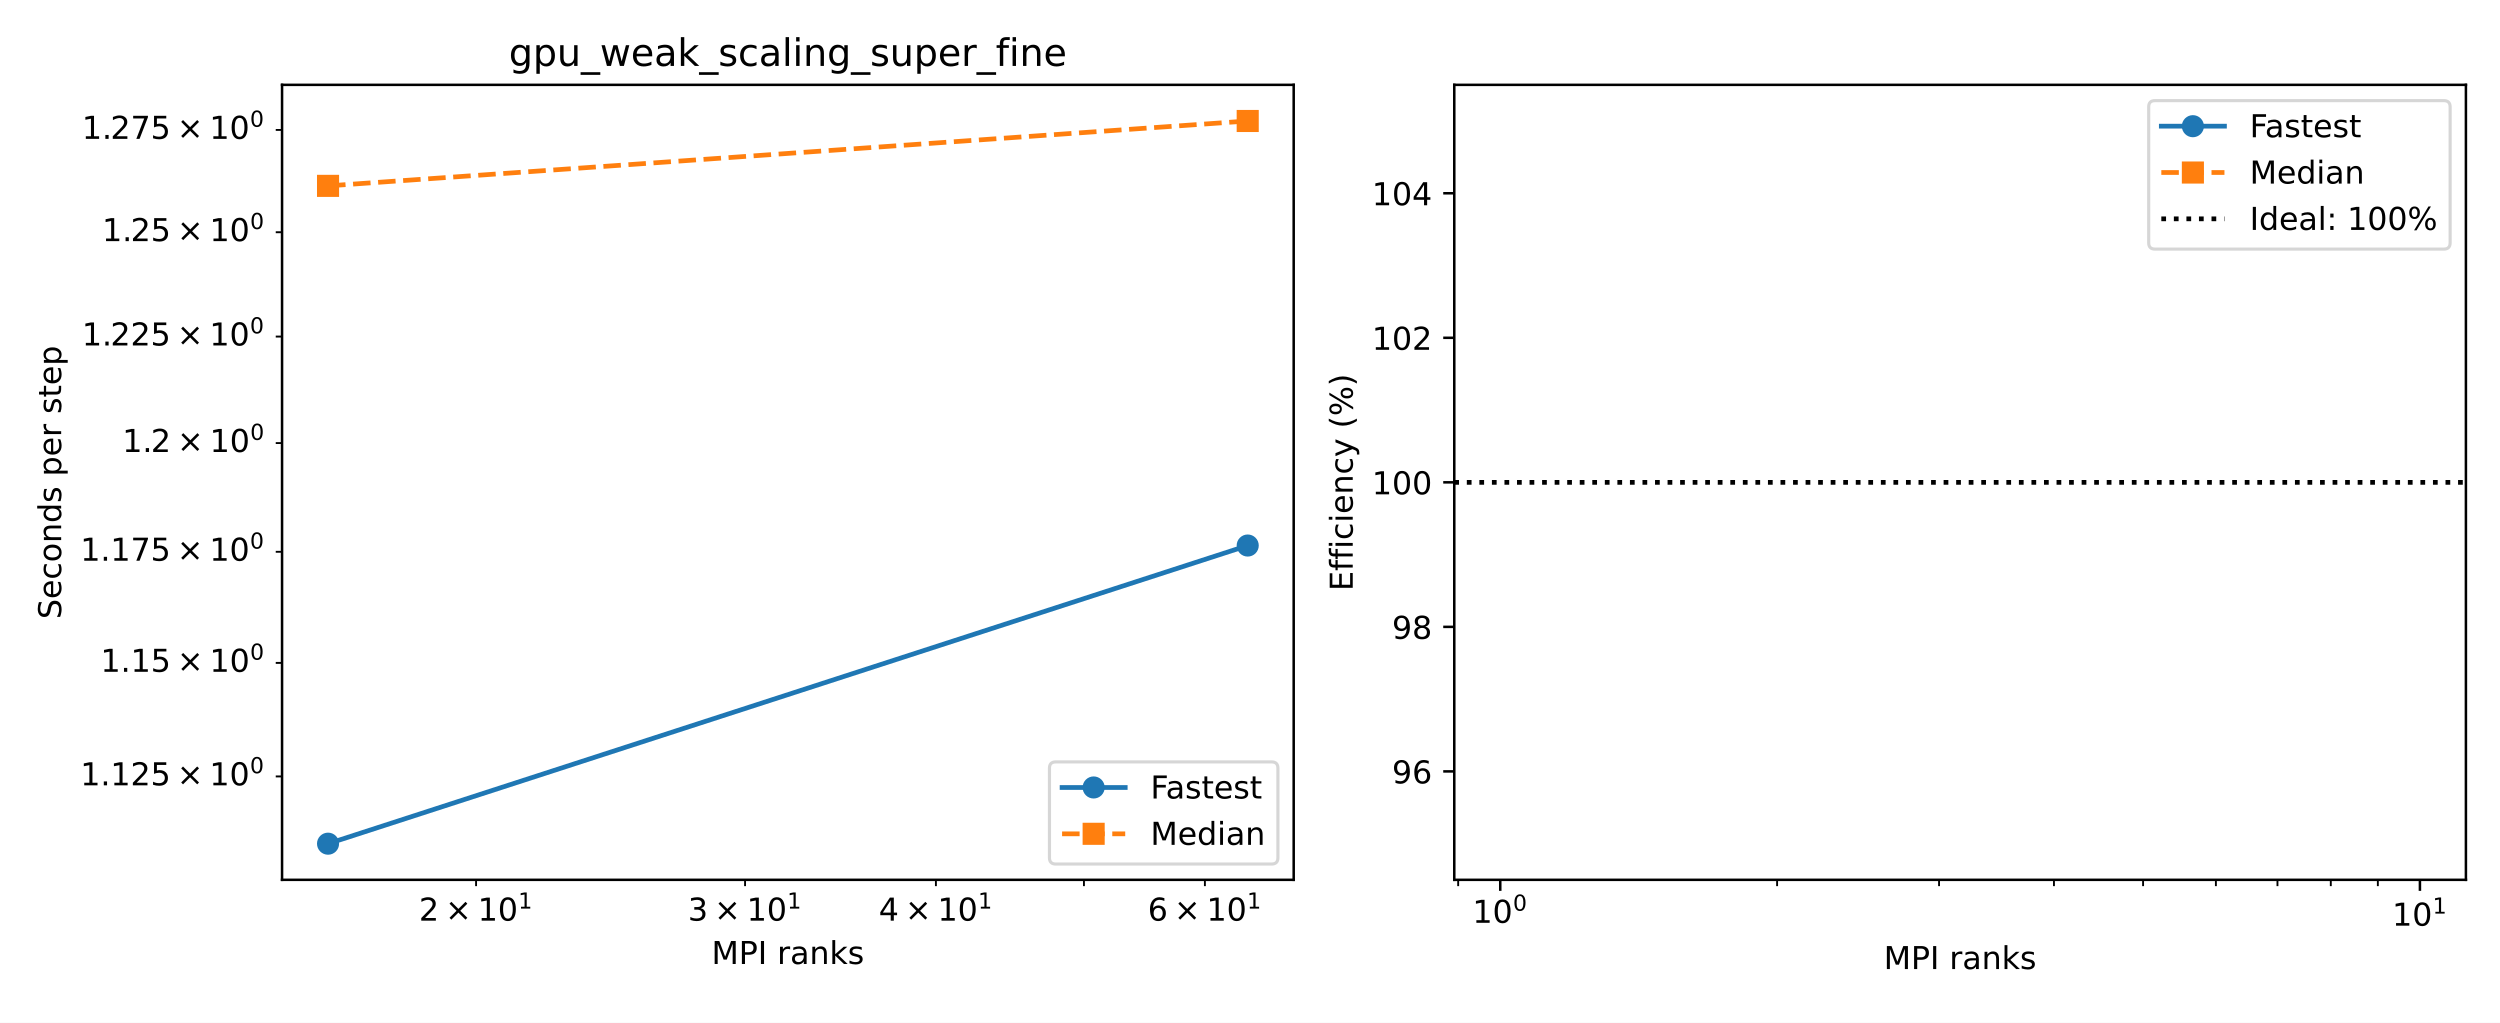
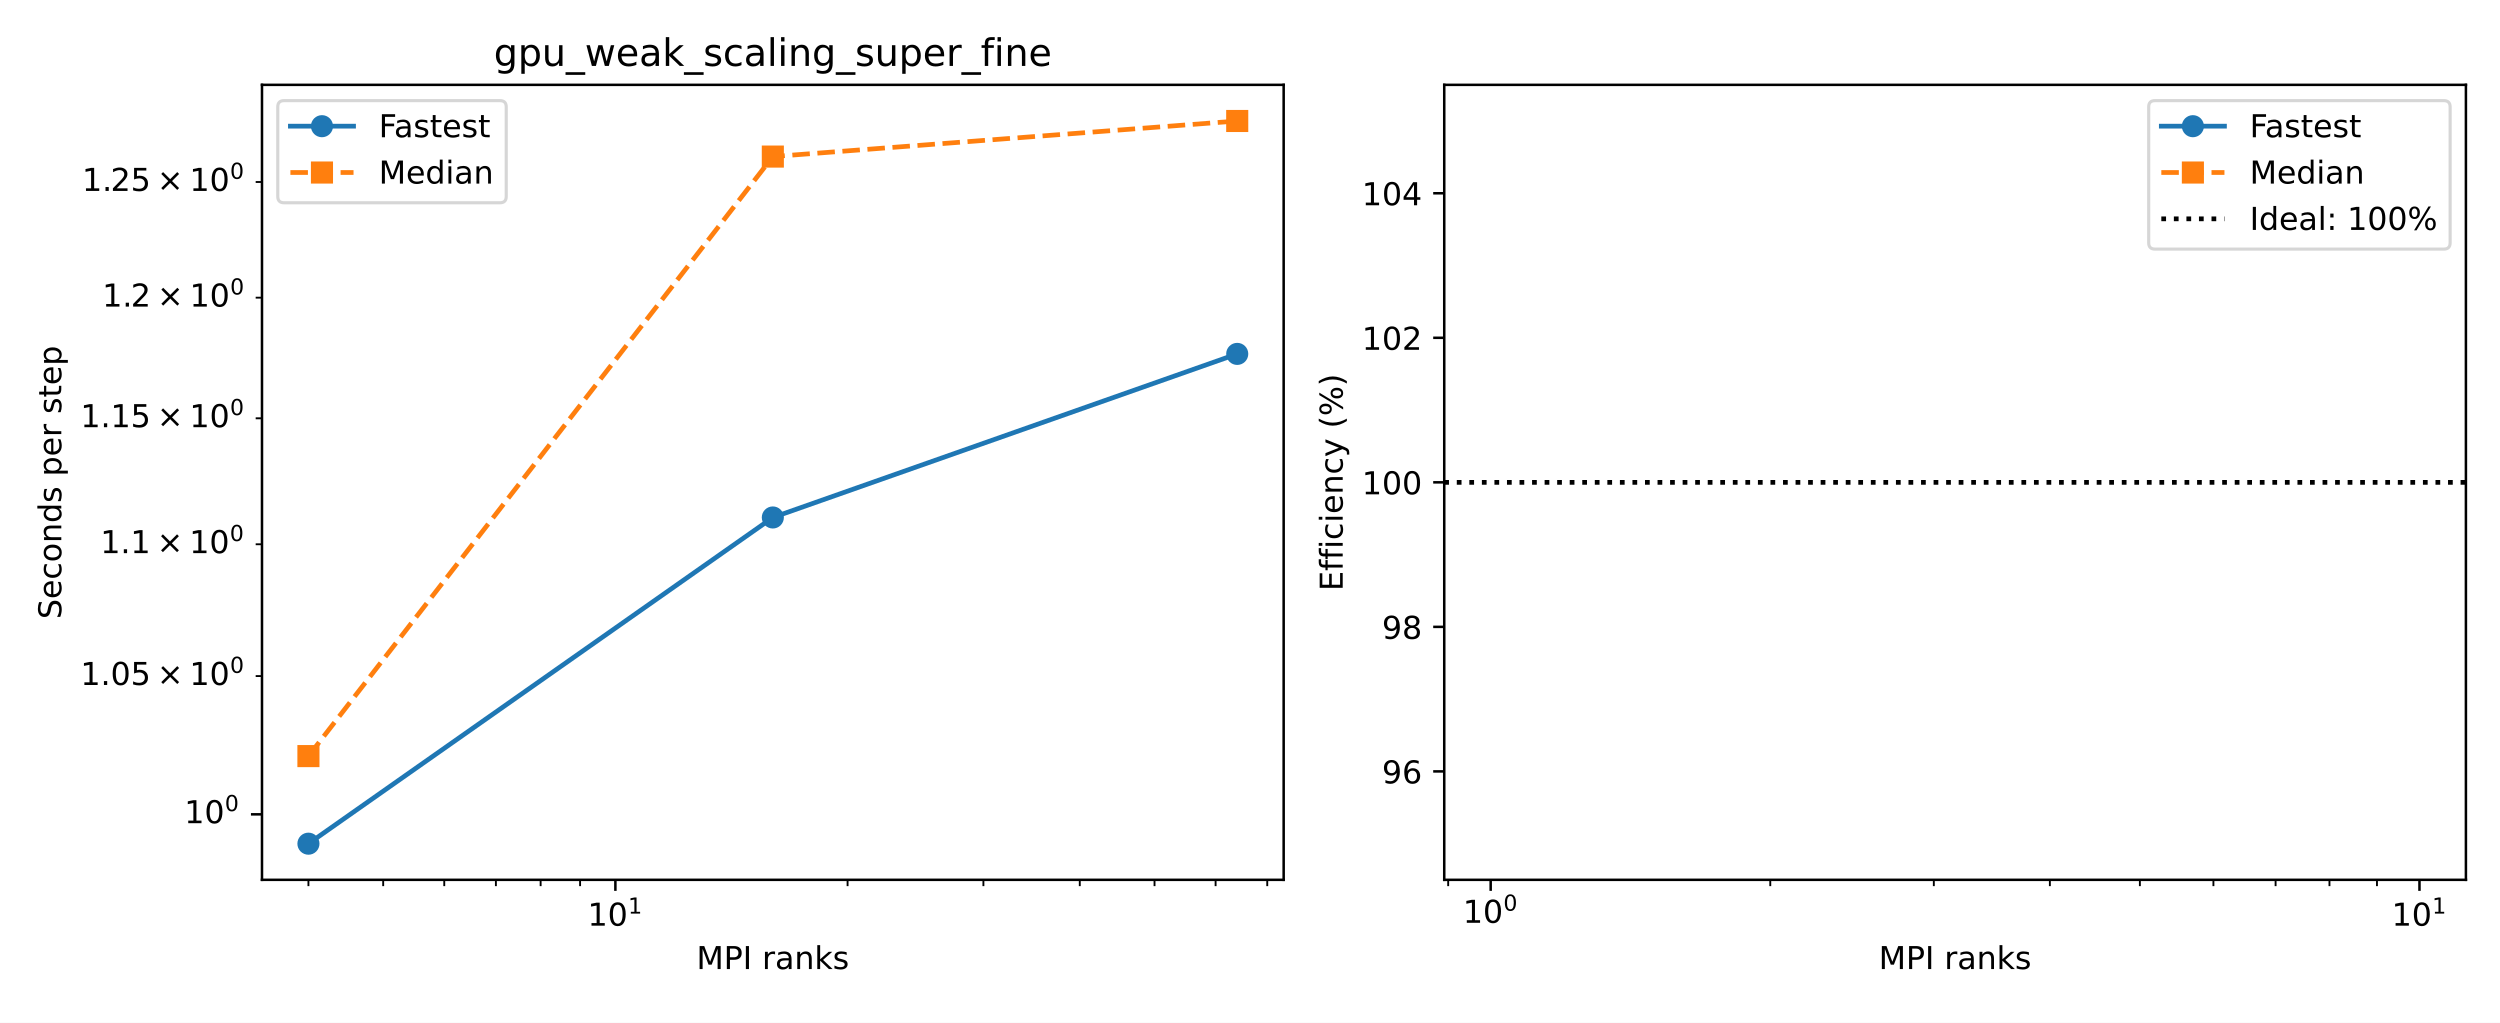
<svg xmlns="http://www.w3.org/2000/svg" xmlns:xlink="http://www.w3.org/1999/xlink" width="792pt" height="324pt" viewBox="0 0 792 324" version="1.1">
  <defs>
    <style type="text/css">*{stroke-linejoin: round; stroke-linecap: butt}</style>
  </defs>
  <g id="figure_1">
    <g id="patch_1">
      <path d="M 0 324 L 792 324 L 792 0 L 0 0 z " style="fill: #ffffff" />
    </g>
    <g id="axes_1">
      <g id="patch_2">
-         <path d="M 89.355 278.728 L 409.843 278.728 L 409.843 26.88 L 89.355 26.88 z " style="fill: #ffffff" />
+         <path d="M 82.999 278.728 L 406.665 278.728 L 406.665 26.88 L 82.999 26.88 z " style="fill: #ffffff" />
      </g>
      <g id="matplotlib.axis_1">
        <g id="xtick_1">
          <g id="line2d_1">
            <defs>
+               <path id="m915a4b6a7f" d="M 0 0 L 0 3.5 " style="stroke: #000000; stroke-width: 0.8" />
+             </defs>
+             <g>
+               <use xlink:href="#m915a4b6a7f" x="194.953" y="278.728" style="stroke: #000000; stroke-width: 0.8" />
+             </g>
+           </g>
+           <g id="text_1">
+             <g transform="translate(186.1527 293.3264)">
+               <text>
+                 <tspan x="0" y="-0.064" style="font-size: 10px; font-family: 'DejaVu Sans'">1</tspan>
+                 <tspan x="6.362" y="-0.064" style="font-size: 10px; font-family: 'DejaVu Sans'">0</tspan>
+                 <tspan x="12.82" y="-3.892" style="font-size: 7px; font-family: 'DejaVu Sans'">1</tspan>
+               </text>
+             </g>
+           </g>
+         </g>
+         <g id="xtick_2">
+           <g id="line2d_2">
+             <defs>
              <path id="m72433dea88" d="M 0 0 L 0 2 " style="stroke: #000000; stroke-width: 0.6" />
            </defs>
            <g>
-               <use xlink:href="#m72433dea88" x="150.82" y="278.728" style="stroke: #000000; stroke-width: 0.6" />
-             </g>
-           </g>
-           <g id="text_1">
-             <g transform="translate(132.7199 291.7264)">
-               <text>
-                 <tspan x="0" y="-0.064" style="font-size: 10px; font-family: 'DejaVu Sans'">2</tspan>
-                 <tspan x="8.311" y="-0.064" style="font-size: 10px; font-family: 'DejaVu Sans'">×</tspan>
-                 <tspan x="18.638" y="-0.064" style="font-size: 10px; font-family: 'DejaVu Sans'">1</tspan>
-                 <tspan x="25" y="-0.064" style="font-size: 10px; font-family: 'DejaVu Sans'">0</tspan>
-                 <tspan x="31.458" y="-3.892" style="font-size: 7px; font-family: 'DejaVu Sans'">1</tspan>
-               </text>
-             </g>
-           </g>
-         </g>
-         <g id="xtick_2">
-           <g id="line2d_2">
-             <g>
-               <use xlink:href="#m72433dea88" x="236.035" y="278.728" style="stroke: #000000; stroke-width: 0.6" />
-             </g>
-           </g>
-           <g id="text_2">
-             <g transform="translate(217.935 291.7264)">
-               <text>
-                 <tspan x="0" y="-0.064" style="font-size: 10px; font-family: 'DejaVu Sans'">3</tspan>
-                 <tspan x="8.311" y="-0.064" style="font-size: 10px; font-family: 'DejaVu Sans'">×</tspan>
-                 <tspan x="18.638" y="-0.064" style="font-size: 10px; font-family: 'DejaVu Sans'">1</tspan>
-                 <tspan x="25" y="-0.064" style="font-size: 10px; font-family: 'DejaVu Sans'">0</tspan>
-                 <tspan x="31.458" y="-3.892" style="font-size: 7px; font-family: 'DejaVu Sans'">1</tspan>
-               </text>
+               <use xlink:href="#m72433dea88" x="97.711" y="278.728" style="stroke: #000000; stroke-width: 0.6" />
            </g>
          </g>
        </g>
        <g id="xtick_3">
          <g id="line2d_3">
            <g>
-               <use xlink:href="#m72433dea88" x="296.496" y="278.728" style="stroke: #000000; stroke-width: 0.6" />
-             </g>
-           </g>
-           <g id="text_3">
-             <g transform="translate(278.3961 291.7264)">
-               <text>
-                 <tspan x="0" y="-0.064" style="font-size: 10px; font-family: 'DejaVu Sans'">4</tspan>
-                 <tspan x="8.311" y="-0.064" style="font-size: 10px; font-family: 'DejaVu Sans'">×</tspan>
-                 <tspan x="18.638" y="-0.064" style="font-size: 10px; font-family: 'DejaVu Sans'">1</tspan>
-                 <tspan x="25" y="-0.064" style="font-size: 10px; font-family: 'DejaVu Sans'">0</tspan>
-                 <tspan x="31.458" y="-3.892" style="font-size: 7px; font-family: 'DejaVu Sans'">1</tspan>
-               </text>
+               <use xlink:href="#m72433dea88" x="121.392" y="278.728" style="stroke: #000000; stroke-width: 0.6" />
            </g>
          </g>
        </g>
        <g id="xtick_4">
          <g id="line2d_4">
            <g>
-               <use xlink:href="#m72433dea88" x="343.393" y="278.728" style="stroke: #000000; stroke-width: 0.6" />
+               <use xlink:href="#m72433dea88" x="140.741" y="278.728" style="stroke: #000000; stroke-width: 0.6" />
            </g>
          </g>
        </g>
        <g id="xtick_5">
          <g id="line2d_5">
            <g>
-               <use xlink:href="#m72433dea88" x="381.711" y="278.728" style="stroke: #000000; stroke-width: 0.6" />
-             </g>
-           </g>
-           <g id="text_4">
-             <g transform="translate(363.6111 291.7264)">
-               <text>
-                 <tspan x="0" y="-0.064" style="font-size: 10px; font-family: 'DejaVu Sans'">6</tspan>
-                 <tspan x="8.311" y="-0.064" style="font-size: 10px; font-family: 'DejaVu Sans'">×</tspan>
-                 <tspan x="18.638" y="-0.064" style="font-size: 10px; font-family: 'DejaVu Sans'">1</tspan>
-                 <tspan x="25" y="-0.064" style="font-size: 10px; font-family: 'DejaVu Sans'">0</tspan>
-                 <tspan x="31.458" y="-3.892" style="font-size: 7px; font-family: 'DejaVu Sans'">1</tspan>
-               </text>
-             </g>
-           </g>
-         </g>
-         <g id="text_5">
-           <text style="font-size: 10px; font-family: 'DejaVu Sans', 'Bitstream Vera Sans', 'Computer Modern Sans Serif', 'Lucida Grande', 'Verdana', 'Geneva', 'Lucid', 'Arial', 'Helvetica', 'Avant Garde', sans-serif; text-anchor: middle" x="249.599" y="305.405" transform="rotate(-0 249.5988 305.4046)">MPI ranks</text>
+               <use xlink:href="#m72433dea88" x="157.101" y="278.728" style="stroke: #000000; stroke-width: 0.6" />
+             </g>
+           </g>
+         </g>
+         <g id="xtick_6">
+           <g id="line2d_6">
+             <g>
+               <use xlink:href="#m72433dea88" x="171.272" y="278.728" style="stroke: #000000; stroke-width: 0.6" />
+             </g>
+           </g>
+         </g>
+         <g id="xtick_7">
+           <g id="line2d_7">
+             <g>
+               <use xlink:href="#m72433dea88" x="183.771" y="278.728" style="stroke: #000000; stroke-width: 0.6" />
+             </g>
+           </g>
+         </g>
+         <g id="xtick_8">
+           <g id="line2d_8">
+             <g>
+               <use xlink:href="#m72433dea88" x="268.513" y="278.728" style="stroke: #000000; stroke-width: 0.6" />
+             </g>
+           </g>
+         </g>
+         <g id="xtick_9">
+           <g id="line2d_9">
+             <g>
+               <use xlink:href="#m72433dea88" x="311.543" y="278.728" style="stroke: #000000; stroke-width: 0.6" />
+             </g>
+           </g>
+         </g>
+         <g id="xtick_10">
+           <g id="line2d_10">
+             <g>
+               <use xlink:href="#m72433dea88" x="342.073" y="278.728" style="stroke: #000000; stroke-width: 0.6" />
+             </g>
+           </g>
+         </g>
+         <g id="xtick_11">
+           <g id="line2d_11">
+             <g>
+               <use xlink:href="#m72433dea88" x="365.754" y="278.728" style="stroke: #000000; stroke-width: 0.6" />
+             </g>
+           </g>
+         </g>
+         <g id="xtick_12">
+           <g id="line2d_12">
+             <g>
+               <use xlink:href="#m72433dea88" x="385.103" y="278.728" style="stroke: #000000; stroke-width: 0.6" />
+             </g>
+           </g>
+         </g>
+         <g id="xtick_13">
+           <g id="line2d_13">
+             <g>
+               <use xlink:href="#m72433dea88" x="401.463" y="278.728" style="stroke: #000000; stroke-width: 0.6" />
+             </g>
+           </g>
+         </g>
+         <g id="text_2">
+           <text style="font-size: 10px; font-family: 'DejaVu Sans', 'Bitstream Vera Sans', 'Computer Modern Sans Serif', 'Lucida Grande', 'Verdana', 'Geneva', 'Lucid', 'Arial', 'Helvetica', 'Avant Garde', sans-serif; text-anchor: middle" x="244.832" y="307.005" transform="rotate(-0 244.8319 307.0046)">MPI ranks</text>
        </g>
      </g>
      <g id="matplotlib.axis_2">
        <g id="ytick_1">
-           <g id="line2d_6">
+           <g id="line2d_14">
+             <defs>
+               <path id="mc665064905" d="M 0 0 L -3.5 0 " style="stroke: #000000; stroke-width: 0.8" />
+             </defs>
+             <g>
+               <use xlink:href="#mc665064905" x="82.999" y="257.976" style="stroke: #000000; stroke-width: 0.8" />
+             </g>
+           </g>
+           <g id="text_3">
+             <g transform="translate(58.39916 261.7753)">
+               <text>
+                 <tspan x="0" y="-0.977" style="font-size: 10px; font-family: 'DejaVu Sans'">1</tspan>
+                 <tspan x="6.362" y="-0.977" style="font-size: 10px; font-family: 'DejaVu Sans'">0</tspan>
+                 <tspan x="12.82" y="-4.805" style="font-size: 7px; font-family: 'DejaVu Sans'">0</tspan>
+               </text>
+             </g>
+           </g>
+         </g>
+         <g id="ytick_2">
+           <g id="line2d_15">
            <defs>
              <path id="m3884b080c1" d="M 0 0 L -2 0 " style="stroke: #000000; stroke-width: 0.6" />
            </defs>
            <g>
-               <use xlink:href="#m3884b080c1" x="89.355" y="245.97" style="stroke: #000000; stroke-width: 0.6" />
-             </g>
-           </g>
-           <g id="text_6">
-             <g transform="translate(25.4551 249.7688)">
+               <use xlink:href="#m3884b080c1" x="82.999" y="214.178" style="stroke: #000000; stroke-width: 0.6" />
+             </g>
+           </g>
+           <g id="text_4">
+             <g transform="translate(25.49916 217.977)">
+               <text>
+                 <tspan x="0" y="-0.977" style="font-size: 10px; font-family: 'DejaVu Sans'">1</tspan>
+                 <tspan x="6.362" y="-0.977" style="font-size: 10px; font-family: 'DejaVu Sans'">.</tspan>
+                 <tspan x="9.541" y="-0.977" style="font-size: 10px; font-family: 'DejaVu Sans'">0</tspan>
+                 <tspan x="15.903" y="-0.977" style="font-size: 10px; font-family: 'DejaVu Sans'">5</tspan>
+                 <tspan x="24.214" y="-0.977" style="font-size: 10px; font-family: 'DejaVu Sans'">×</tspan>
+                 <tspan x="34.541" y="-0.977" style="font-size: 10px; font-family: 'DejaVu Sans'">1</tspan>
+                 <tspan x="40.903" y="-0.977" style="font-size: 10px; font-family: 'DejaVu Sans'">0</tspan>
+                 <tspan x="47.361" y="-4.805" style="font-size: 7px; font-family: 'DejaVu Sans'">0</tspan>
+               </text>
+             </g>
+           </g>
+         </g>
+         <g id="ytick_3">
+           <g id="line2d_16">
+             <g>
+               <use xlink:href="#m3884b080c1" x="82.999" y="172.417" style="stroke: #000000; stroke-width: 0.6" />
+             </g>
+           </g>
+           <g id="text_5">
+             <g transform="translate(31.79916 176.2166)">
              <text>
                <tspan x="0" y="-0.977" style="font-size: 10px; font-family: 'DejaVu Sans'">1</tspan>
                <tspan x="6.362" y="-0.977" style="font-size: 10px; font-family: 'DejaVu Sans'">.</tspan>
                <tspan x="9.541" y="-0.977" style="font-size: 10px; font-family: 'DejaVu Sans'">1</tspan>
-                 <tspan x="15.903" y="-0.977" style="font-size: 10px; font-family: 'DejaVu Sans'">2</tspan>
-                 <tspan x="22.266" y="-0.977" style="font-size: 10px; font-family: 'DejaVu Sans'">5</tspan>
-                 <tspan x="30.576" y="-0.977" style="font-size: 10px; font-family: 'DejaVu Sans'">×</tspan>
-                 <tspan x="40.903" y="-0.977" style="font-size: 10px; font-family: 'DejaVu Sans'">1</tspan>
-                 <tspan x="47.266" y="-0.977" style="font-size: 10px; font-family: 'DejaVu Sans'">0</tspan>
-                 <tspan x="53.724" y="-4.805" style="font-size: 7px; font-family: 'DejaVu Sans'">0</tspan>
-               </text>
-             </g>
-           </g>
-         </g>
-         <g id="ytick_2">
-           <g id="line2d_7">
-             <g>
-               <use xlink:href="#m3884b080c1" x="89.355" y="210.006" style="stroke: #000000; stroke-width: 0.6" />
-             </g>
-           </g>
-           <g id="text_7">
-             <g transform="translate(31.8551 213.8054)">
+                 <tspan x="17.852" y="-0.977" style="font-size: 10px; font-family: 'DejaVu Sans'">×</tspan>
+                 <tspan x="28.179" y="-0.977" style="font-size: 10px; font-family: 'DejaVu Sans'">1</tspan>
+                 <tspan x="34.541" y="-0.977" style="font-size: 10px; font-family: 'DejaVu Sans'">0</tspan>
+                 <tspan x="40.999" y="-4.805" style="font-size: 7px; font-family: 'DejaVu Sans'">0</tspan>
+               </text>
+             </g>
+           </g>
+         </g>
+         <g id="ytick_4">
+           <g id="line2d_17">
+             <g>
+               <use xlink:href="#m3884b080c1" x="82.999" y="132.514" style="stroke: #000000; stroke-width: 0.6" />
+             </g>
+           </g>
+           <g id="text_6">
+             <g transform="translate(25.49916 136.3128)">
              <text>
                <tspan x="0" y="-0.977" style="font-size: 10px; font-family: 'DejaVu Sans'">1</tspan>
                <tspan x="6.362" y="-0.977" style="font-size: 10px; font-family: 'DejaVu Sans'">.</tspan>
                <tspan x="9.541" y="-0.977" style="font-size: 10px; font-family: 'DejaVu Sans'">1</tspan>
                <tspan x="15.903" y="-0.977" style="font-size: 10px; font-family: 'DejaVu Sans'">5</tspan>
                <tspan x="24.214" y="-0.977" style="font-size: 10px; font-family: 'DejaVu Sans'">×</tspan>
                <tspan x="34.541" y="-0.977" style="font-size: 10px; font-family: 'DejaVu Sans'">1</tspan>
                <tspan x="40.903" y="-0.977" style="font-size: 10px; font-family: 'DejaVu Sans'">0</tspan>
                <tspan x="47.361" y="-4.805" style="font-size: 7px; font-family: 'DejaVu Sans'">0</tspan>
              </text>
            </g>
          </g>
        </g>
-         <g id="ytick_3">
-           <g id="line2d_8">
-             <g>
-               <use xlink:href="#m3884b080c1" x="89.355" y="174.816" style="stroke: #000000; stroke-width: 0.6" />
-             </g>
-           </g>
-           <g id="text_8">
-             <g transform="translate(25.4551 178.6154)">
-               <text>
-                 <tspan x="0" y="-0.977" style="font-size: 10px; font-family: 'DejaVu Sans'">1</tspan>
-                 <tspan x="6.362" y="-0.977" style="font-size: 10px; font-family: 'DejaVu Sans'">.</tspan>
-                 <tspan x="9.541" y="-0.977" style="font-size: 10px; font-family: 'DejaVu Sans'">1</tspan>
-                 <tspan x="15.903" y="-0.977" style="font-size: 10px; font-family: 'DejaVu Sans'">7</tspan>
-                 <tspan x="22.266" y="-0.977" style="font-size: 10px; font-family: 'DejaVu Sans'">5</tspan>
-                 <tspan x="30.576" y="-0.977" style="font-size: 10px; font-family: 'DejaVu Sans'">×</tspan>
-                 <tspan x="40.903" y="-0.977" style="font-size: 10px; font-family: 'DejaVu Sans'">1</tspan>
-                 <tspan x="47.266" y="-0.977" style="font-size: 10px; font-family: 'DejaVu Sans'">0</tspan>
-                 <tspan x="53.724" y="-4.805" style="font-size: 7px; font-family: 'DejaVu Sans'">0</tspan>
-               </text>
-             </g>
-           </g>
-         </g>
-         <g id="ytick_4">
-           <g id="line2d_9">
-             <g>
-               <use xlink:href="#m3884b080c1" x="89.355" y="140.367" style="stroke: #000000; stroke-width: 0.6" />
-             </g>
-           </g>
-           <g id="text_9">
-             <g transform="translate(38.7551 144.1664)">
+         <g id="ytick_5">
+           <g id="line2d_18">
+             <g>
+               <use xlink:href="#m3884b080c1" x="82.999" y="94.308" style="stroke: #000000; stroke-width: 0.6" />
+             </g>
+           </g>
+           <g id="text_7">
+             <g transform="translate(32.39916 98.10759)">
              <text>
                <tspan x="0" y="-0.977" style="font-size: 10px; font-family: 'DejaVu Sans'">1</tspan>
                <tspan x="6.362" y="-0.977" style="font-size: 10px; font-family: 'DejaVu Sans'">.</tspan>
                <tspan x="9.041" y="-0.977" style="font-size: 10px; font-family: 'DejaVu Sans'">2</tspan>
                <tspan x="17.352" y="-0.977" style="font-size: 10px; font-family: 'DejaVu Sans'">×</tspan>
                <tspan x="27.679" y="-0.977" style="font-size: 10px; font-family: 'DejaVu Sans'">1</tspan>
                <tspan x="34.041" y="-0.977" style="font-size: 10px; font-family: 'DejaVu Sans'">0</tspan>
                <tspan x="40.499" y="-4.805" style="font-size: 7px; font-family: 'DejaVu Sans'">0</tspan>
              </text>
            </g>
          </g>
        </g>
-         <g id="ytick_5">
-           <g id="line2d_10">
-             <g>
-               <use xlink:href="#m3884b080c1" x="89.355" y="106.628" style="stroke: #000000; stroke-width: 0.6" />
-             </g>
-           </g>
-           <g id="text_10">
-             <g transform="translate(25.9551 110.4277)">
-               <text>
-                 <tspan x="0" y="-0.977" style="font-size: 10px; font-family: 'DejaVu Sans'">1</tspan>
-                 <tspan x="6.362" y="-0.977" style="font-size: 10px; font-family: 'DejaVu Sans'">.</tspan>
-                 <tspan x="9.041" y="-0.977" style="font-size: 10px; font-family: 'DejaVu Sans'">2</tspan>
-                 <tspan x="15.403" y="-0.977" style="font-size: 10px; font-family: 'DejaVu Sans'">2</tspan>
-                 <tspan x="21.766" y="-0.977" style="font-size: 10px; font-family: 'DejaVu Sans'">5</tspan>
-                 <tspan x="30.076" y="-0.977" style="font-size: 10px; font-family: 'DejaVu Sans'">×</tspan>
-                 <tspan x="40.403" y="-0.977" style="font-size: 10px; font-family: 'DejaVu Sans'">1</tspan>
-                 <tspan x="46.766" y="-0.977" style="font-size: 10px; font-family: 'DejaVu Sans'">0</tspan>
-                 <tspan x="53.224" y="-4.805" style="font-size: 7px; font-family: 'DejaVu Sans'">0</tspan>
-               </text>
-             </g>
-           </g>
-         </g>
        <g id="ytick_6">
-           <g id="line2d_11">
-             <g>
-               <use xlink:href="#m3884b080c1" x="89.355" y="73.571" style="stroke: #000000; stroke-width: 0.6" />
-             </g>
-           </g>
-           <g id="text_11">
-             <g transform="translate(32.3551 77.37063)">
+           <g id="line2d_19">
+             <g>
+               <use xlink:href="#m3884b080c1" x="82.999" y="57.663" style="stroke: #000000; stroke-width: 0.6" />
+             </g>
+           </g>
+           <g id="text_8">
+             <g transform="translate(25.99916 61.46222)">
              <text>
                <tspan x="0" y="-0.977" style="font-size: 10px; font-family: 'DejaVu Sans'">1</tspan>
                <tspan x="6.362" y="-0.977" style="font-size: 10px; font-family: 'DejaVu Sans'">.</tspan>
                <tspan x="9.041" y="-0.977" style="font-size: 10px; font-family: 'DejaVu Sans'">2</tspan>
                <tspan x="15.403" y="-0.977" style="font-size: 10px; font-family: 'DejaVu Sans'">5</tspan>
                <tspan x="23.714" y="-0.977" style="font-size: 10px; font-family: 'DejaVu Sans'">×</tspan>
                <tspan x="34.041" y="-0.977" style="font-size: 10px; font-family: 'DejaVu Sans'">1</tspan>
                <tspan x="40.403" y="-0.977" style="font-size: 10px; font-family: 'DejaVu Sans'">0</tspan>
                <tspan x="46.861" y="-4.805" style="font-size: 7px; font-family: 'DejaVu Sans'">0</tspan>
              </text>
            </g>
          </g>
        </g>
-         <g id="ytick_7">
-           <g id="line2d_12">
-             <g>
-               <use xlink:href="#m3884b080c1" x="89.355" y="41.169" style="stroke: #000000; stroke-width: 0.6" />
-             </g>
-           </g>
-           <g id="text_12">
-             <g transform="translate(25.9551 44.96819)">
-               <text>
-                 <tspan x="0" y="-0.977" style="font-size: 10px; font-family: 'DejaVu Sans'">1</tspan>
-                 <tspan x="6.362" y="-0.977" style="font-size: 10px; font-family: 'DejaVu Sans'">.</tspan>
-                 <tspan x="9.041" y="-0.977" style="font-size: 10px; font-family: 'DejaVu Sans'">2</tspan>
-                 <tspan x="15.403" y="-0.977" style="font-size: 10px; font-family: 'DejaVu Sans'">7</tspan>
-                 <tspan x="21.766" y="-0.977" style="font-size: 10px; font-family: 'DejaVu Sans'">5</tspan>
-                 <tspan x="30.076" y="-0.977" style="font-size: 10px; font-family: 'DejaVu Sans'">×</tspan>
-                 <tspan x="40.403" y="-0.977" style="font-size: 10px; font-family: 'DejaVu Sans'">1</tspan>
-                 <tspan x="46.766" y="-0.977" style="font-size: 10px; font-family: 'DejaVu Sans'">0</tspan>
-                 <tspan x="53.224" y="-4.805" style="font-size: 7px; font-family: 'DejaVu Sans'">0</tspan>
-               </text>
-             </g>
-           </g>
-         </g>
-         <g id="text_13">
-           <text style="font-size: 10px; font-family: 'DejaVu Sans', 'Bitstream Vera Sans', 'Computer Modern Sans Serif', 'Lucida Grande', 'Verdana', 'Geneva', 'Lucid', 'Arial', 'Helvetica', 'Avant Garde', sans-serif; text-anchor: middle" x="19.375" y="152.804" transform="rotate(-90 19.37541 152.804)">Seconds per step</text>
-         </g>
-       </g>
-       <g id="line2d_13">
-         <path d="M 103.923 267.28 L 395.275 172.824 " clip-path="url(#p362849472f)" style="fill: none; stroke: #1f77b4; stroke-width: 1.5; stroke-linecap: square" />
+         <g id="text_9">
+           <text style="font-size: 10px; font-family: 'DejaVu Sans', 'Bitstream Vera Sans', 'Computer Modern Sans Serif', 'Lucida Grande', 'Verdana', 'Geneva', 'Lucid', 'Arial', 'Helvetica', 'Avant Garde', sans-serif; text-anchor: middle" x="19.419" y="152.804" transform="rotate(-90 19.41947 152.804)">Seconds per step</text>
+         </g>
+       </g>
+       <g id="line2d_20">
+         <path d="M 97.711 267.28 L 244.832 163.935 L 391.953 112.115 " clip-path="url(#p077c74c319)" style="fill: none; stroke: #1f77b4; stroke-width: 1.5; stroke-linecap: square" />
        <defs>
          <path id="mfb15104b4f" d="M 0 3 C 0.796 3 1.559 2.684 2.121 2.121 C 2.684 1.559 3 0.796 3 0 C 3 -0.796 2.684 -1.559 2.121 -2.121 C 1.559 -2.684 0.796 -3 0 -3 C -0.796 -3 -1.559 -2.684 -2.121 -2.121 C -2.684 -1.559 -3 -0.796 -3 0 C -3 0.796 -2.684 1.559 -2.121 2.121 C -1.559 2.684 -0.796 3 0 3 z " style="stroke: #1f77b4" />
        </defs>
-         <g clip-path="url(#p362849472f)">
-           <use xlink:href="#mfb15104b4f" x="103.923" y="267.28" style="fill: #1f77b4; stroke: #1f77b4" />
-           <use xlink:href="#mfb15104b4f" x="395.275" y="172.824" style="fill: #1f77b4; stroke: #1f77b4" />
-         </g>
-       </g>
-       <g id="line2d_14">
-         <path d="M 103.923 58.882 L 395.275 38.328 " clip-path="url(#p362849472f)" style="fill: none; stroke-dasharray: 5.55,2.4; stroke-dashoffset: 0; stroke: #ff7f0e; stroke-width: 1.5" />
+         <g clip-path="url(#p077c74c319)">
+           <use xlink:href="#mfb15104b4f" x="97.711" y="267.28" style="fill: #1f77b4; stroke: #1f77b4" />
+           <use xlink:href="#mfb15104b4f" x="244.832" y="163.935" style="fill: #1f77b4; stroke: #1f77b4" />
+           <use xlink:href="#mfb15104b4f" x="391.953" y="112.115" style="fill: #1f77b4; stroke: #1f77b4" />
+         </g>
+       </g>
+       <g id="line2d_21">
+         <path d="M 97.711 239.531 L 244.832 49.604 L 391.953 38.328 " clip-path="url(#p077c74c319)" style="fill: none; stroke-dasharray: 5.55,2.4; stroke-dashoffset: 0; stroke: #ff7f0e; stroke-width: 1.5" />
        <defs>
          <path id="m5a906554f0" d="M -3 3 L 3 3 L 3 -3 L -3 -3 z " style="stroke: #ff7f0e; stroke-linejoin: miter" />
        </defs>
-         <g clip-path="url(#p362849472f)">
-           <use xlink:href="#m5a906554f0" x="103.923" y="58.882" style="fill: #ff7f0e; stroke: #ff7f0e; stroke-linejoin: miter" />
-           <use xlink:href="#m5a906554f0" x="395.275" y="38.328" style="fill: #ff7f0e; stroke: #ff7f0e; stroke-linejoin: miter" />
+         <g clip-path="url(#p077c74c319)">
+           <use xlink:href="#m5a906554f0" x="97.711" y="239.531" style="fill: #ff7f0e; stroke: #ff7f0e; stroke-linejoin: miter" />
+           <use xlink:href="#m5a906554f0" x="244.832" y="49.604" style="fill: #ff7f0e; stroke: #ff7f0e; stroke-linejoin: miter" />
+           <use xlink:href="#m5a906554f0" x="391.953" y="38.328" style="fill: #ff7f0e; stroke: #ff7f0e; stroke-linejoin: miter" />
        </g>
      </g>
      <g id="patch_3">
-         <path d="M 89.355 278.728 L 89.355 26.88 " style="fill: none; stroke: #000000; stroke-width: 0.8; stroke-linejoin: miter; stroke-linecap: square" />
+         <path d="M 82.999 278.728 L 82.999 26.88 " style="fill: none; stroke: #000000; stroke-width: 0.8; stroke-linejoin: miter; stroke-linecap: square" />
      </g>
      <g id="patch_4">
-         <path d="M 409.843 278.728 L 409.843 26.88 " style="fill: none; stroke: #000000; stroke-width: 0.8; stroke-linejoin: miter; stroke-linecap: square" />
+         <path d="M 406.665 278.728 L 406.665 26.88 " style="fill: none; stroke: #000000; stroke-width: 0.8; stroke-linejoin: miter; stroke-linecap: square" />
      </g>
      <g id="patch_5">
-         <path d="M 89.355 278.728 L 409.843 278.728 " style="fill: none; stroke: #000000; stroke-width: 0.8; stroke-linejoin: miter; stroke-linecap: square" />
+         <path d="M 82.999 278.728 L 406.665 278.728 " style="fill: none; stroke: #000000; stroke-width: 0.8; stroke-linejoin: miter; stroke-linecap: square" />
      </g>
      <g id="patch_6">
-         <path d="M 89.355 26.88 L 409.843 26.88 " style="fill: none; stroke: #000000; stroke-width: 0.8; stroke-linejoin: miter; stroke-linecap: square" />
-       </g>
-       <g id="text_14">
-         <text style="font-size: 12px; font-family: 'DejaVu Sans', 'Bitstream Vera Sans', 'Computer Modern Sans Serif', 'Lucida Grande', 'Verdana', 'Geneva', 'Lucid', 'Arial', 'Helvetica', 'Avant Garde', sans-serif; text-anchor: middle" x="249.599" y="20.88" transform="rotate(-0 249.5988 20.88)">gpu_weak_scaling_super_fine</text>
+         <path d="M 82.999 26.88 L 406.665 26.88 " style="fill: none; stroke: #000000; stroke-width: 0.8; stroke-linejoin: miter; stroke-linecap: square" />
+       </g>
+       <g id="text_10">
+         <text style="font-size: 12px; font-family: 'DejaVu Sans', 'Bitstream Vera Sans', 'Computer Modern Sans Serif', 'Lucida Grande', 'Verdana', 'Geneva', 'Lucid', 'Arial', 'Helvetica', 'Avant Garde', sans-serif; text-anchor: middle" x="244.832" y="20.88" transform="rotate(-0 244.8319 20.88)">gpu_weak_scaling_super_fine</text>
      </g>
      <g id="legend_1">
        <g id="patch_7">
-           <path d="M 334.469 273.728 L 402.843 273.728 Q 404.843 273.728 404.843 271.728 L 404.843 243.372 Q 404.843 241.372 402.843 241.372 L 334.469 241.372 Q 332.469 241.372 332.469 243.372 L 332.469 271.728 Q 332.469 273.728 334.469 273.728 z " style="fill: #ffffff; opacity: 0.8; stroke: #cccccc; stroke-linejoin: miter" />
-         </g>
-         <g id="line2d_15">
-           <path d="M 336.469 249.47 L 346.469 249.47 L 356.469 249.47 " style="fill: none; stroke: #1f77b4; stroke-width: 1.5; stroke-linecap: square" />
+           <path d="M 89.999 64.236 L 158.373 64.236 Q 160.373 64.236 160.373 62.236 L 160.373 33.88 Q 160.373 31.88 158.373 31.88 L 89.999 31.88 Q 87.999 31.88 87.999 33.88 L 87.999 62.236 Q 87.999 64.236 89.999 64.236 z " style="fill: #ffffff; opacity: 0.8; stroke: #cccccc; stroke-linejoin: miter" />
+         </g>
+         <g id="line2d_22">
+           <path d="M 91.999 39.978 L 101.999 39.978 L 111.999 39.978 " style="fill: none; stroke: #1f77b4; stroke-width: 1.5; stroke-linecap: square" />
          <g>
-             <use xlink:href="#mfb15104b4f" x="346.469" y="249.47" style="fill: #1f77b4; stroke: #1f77b4" />
-           </g>
-         </g>
-         <g id="text_15">
-           <text style="font-size: 10px; font-family: 'DejaVu Sans', 'Bitstream Vera Sans', 'Computer Modern Sans Serif', 'Lucida Grande', 'Verdana', 'Geneva', 'Lucid', 'Arial', 'Helvetica', 'Avant Garde', sans-serif; text-anchor: start" x="364.469" y="252.97" transform="rotate(-0 364.4691 252.9702)">Fastest</text>
-         </g>
-         <g id="line2d_16">
-           <path d="M 336.469 264.148 L 346.469 264.148 L 356.469 264.148 " style="fill: none; stroke-dasharray: 5.55,2.4; stroke-dashoffset: 0; stroke: #ff7f0e; stroke-width: 1.5" />
+             <use xlink:href="#mfb15104b4f" x="101.999" y="39.978" style="fill: #1f77b4; stroke: #1f77b4" />
+           </g>
+         </g>
+         <g id="text_11">
+           <text style="font-size: 10px; font-family: 'DejaVu Sans', 'Bitstream Vera Sans', 'Computer Modern Sans Serif', 'Lucida Grande', 'Verdana', 'Geneva', 'Lucid', 'Arial', 'Helvetica', 'Avant Garde', sans-serif; text-anchor: start" x="119.999" y="43.478" transform="rotate(-0 119.9992 43.47844)">Fastest</text>
+         </g>
+         <g id="line2d_23">
+           <path d="M 91.999 54.657 L 101.999 54.657 L 111.999 54.657 " style="fill: none; stroke-dasharray: 5.55,2.4; stroke-dashoffset: 0; stroke: #ff7f0e; stroke-width: 1.5" />
          <g>
-             <use xlink:href="#m5a906554f0" x="346.469" y="264.148" style="fill: #ff7f0e; stroke: #ff7f0e; stroke-linejoin: miter" />
-           </g>
-         </g>
-         <g id="text_16">
-           <text style="font-size: 10px; font-family: 'DejaVu Sans', 'Bitstream Vera Sans', 'Computer Modern Sans Serif', 'Lucida Grande', 'Verdana', 'Geneva', 'Lucid', 'Arial', 'Helvetica', 'Avant Garde', sans-serif; text-anchor: start" x="364.469" y="267.648" transform="rotate(-0 364.4691 267.6483)">Median</text>
+             <use xlink:href="#m5a906554f0" x="101.999" y="54.657" style="fill: #ff7f0e; stroke: #ff7f0e; stroke-linejoin: miter" />
+           </g>
+         </g>
+         <g id="text_12">
+           <text style="font-size: 10px; font-family: 'DejaVu Sans', 'Bitstream Vera Sans', 'Computer Modern Sans Serif', 'Lucida Grande', 'Verdana', 'Geneva', 'Lucid', 'Arial', 'Helvetica', 'Avant Garde', sans-serif; text-anchor: start" x="119.999" y="58.157" transform="rotate(-0 119.9992 58.15656)">Median</text>
        </g>
      </g>
    </g>
    <g id="axes_2">
      <g id="patch_8">
-         <path d="M 460.713 278.728 L 781.2 278.728 L 781.2 26.88 L 460.713 26.88 z " style="fill: #ffffff" />
+         <path d="M 457.535 278.728 L 781.2 278.728 L 781.2 26.88 L 457.535 26.88 z " style="fill: #ffffff" />
      </g>
      <g id="matplotlib.axis_3">
-         <g id="xtick_6">
-           <g id="line2d_17">
-             <defs>
-               <path id="m915a4b6a7f" d="M 0 0 L 0 3.5 " style="stroke: #000000; stroke-width: 0.8" />
-             </defs>
-             <g>
-               <use xlink:href="#m915a4b6a7f" x="475.28" y="278.728" style="stroke: #000000; stroke-width: 0.8" />
-             </g>
-           </g>
-           <g id="text_17">
-             <g transform="translate(466.4802 293.3264)">
+         <g id="xtick_14">
+           <g id="line2d_24">
+             <g>
+               <use xlink:href="#m915a4b6a7f" x="472.247" y="278.728" style="stroke: #000000; stroke-width: 0.8" />
+             </g>
+           </g>
+           <g id="text_13">
+             <g transform="translate(463.4466 293.3264)">
              <text>
                <tspan x="0" y="-0.977" style="font-size: 10px; font-family: 'DejaVu Sans'">1</tspan>
                <tspan x="6.362" y="-0.977" style="font-size: 10px; font-family: 'DejaVu Sans'">0</tspan>
                <tspan x="12.82" y="-4.805" style="font-size: 7px; font-family: 'DejaVu Sans'">0</tspan>
              </text>
            </g>
          </g>
        </g>
-         <g id="xtick_7">
-           <g id="line2d_18">
-             <g>
-               <use xlink:href="#m915a4b6a7f" x="766.632" y="278.728" style="stroke: #000000; stroke-width: 0.8" />
-             </g>
-           </g>
-           <g id="text_18">
-             <g transform="translate(757.8324 293.3264)">
+         <g id="xtick_15">
+           <g id="line2d_25">
+             <g>
+               <use xlink:href="#m915a4b6a7f" x="766.488" y="278.728" style="stroke: #000000; stroke-width: 0.8" />
+             </g>
+           </g>
+           <g id="text_14">
+             <g transform="translate(757.6879 293.3264)">
              <text>
                <tspan x="0" y="-0.064" style="font-size: 10px; font-family: 'DejaVu Sans'">1</tspan>
                <tspan x="6.362" y="-0.064" style="font-size: 10px; font-family: 'DejaVu Sans'">0</tspan>
                <tspan x="12.82" y="-3.892" style="font-size: 7px; font-family: 'DejaVu Sans'">1</tspan>
              </text>
            </g>
          </g>
        </g>
-         <g id="xtick_8">
-           <g id="line2d_19">
-             <g>
-               <use xlink:href="#m72433dea88" x="461.949" y="278.728" style="stroke: #000000; stroke-width: 0.6" />
-             </g>
-           </g>
-         </g>
-         <g id="xtick_9">
-           <g id="line2d_20">
-             <g>
-               <use xlink:href="#m72433dea88" x="562.986" y="278.728" style="stroke: #000000; stroke-width: 0.6" />
-             </g>
-           </g>
-         </g>
-         <g id="xtick_10">
-           <g id="line2d_21">
-             <g>
-               <use xlink:href="#m72433dea88" x="614.291" y="278.728" style="stroke: #000000; stroke-width: 0.6" />
-             </g>
-           </g>
-         </g>
-         <g id="xtick_11">
-           <g id="line2d_22">
-             <g>
-               <use xlink:href="#m72433dea88" x="650.692" y="278.728" style="stroke: #000000; stroke-width: 0.6" />
-             </g>
-           </g>
-         </g>
-         <g id="xtick_12">
-           <g id="line2d_23">
-             <g>
-               <use xlink:href="#m72433dea88" x="678.927" y="278.728" style="stroke: #000000; stroke-width: 0.6" />
-             </g>
-           </g>
-         </g>
-         <g id="xtick_13">
-           <g id="line2d_24">
-             <g>
-               <use xlink:href="#m72433dea88" x="701.996" y="278.728" style="stroke: #000000; stroke-width: 0.6" />
-             </g>
-           </g>
-         </g>
-         <g id="xtick_14">
-           <g id="line2d_25">
-             <g>
-               <use xlink:href="#m72433dea88" x="721.501" y="278.728" style="stroke: #000000; stroke-width: 0.6" />
-             </g>
-           </g>
-         </g>
-         <g id="xtick_15">
+         <g id="xtick_16">
          <g id="line2d_26">
            <g>
-               <use xlink:href="#m72433dea88" x="738.397" y="278.728" style="stroke: #000000; stroke-width: 0.6" />
-             </g>
-           </g>
-         </g>
-         <g id="xtick_16">
+               <use xlink:href="#m72433dea88" x="458.783" y="278.728" style="stroke: #000000; stroke-width: 0.6" />
+             </g>
+           </g>
+         </g>
+         <g id="xtick_17">
          <g id="line2d_27">
            <g>
-               <use xlink:href="#m72433dea88" x="753.301" y="278.728" style="stroke: #000000; stroke-width: 0.6" />
-             </g>
-           </g>
-         </g>
-         <g id="text_19">
-           <text style="font-size: 10px; font-family: 'DejaVu Sans', 'Bitstream Vera Sans', 'Computer Modern Sans Serif', 'Lucida Grande', 'Verdana', 'Geneva', 'Lucid', 'Arial', 'Helvetica', 'Avant Garde', sans-serif; text-anchor: middle" x="620.956" y="307.005" transform="rotate(-0 620.9563 307.0046)">MPI ranks</text>
+               <use xlink:href="#m72433dea88" x="560.822" y="278.728" style="stroke: #000000; stroke-width: 0.6" />
+             </g>
+           </g>
+         </g>
+         <g id="xtick_18">
+           <g id="line2d_28">
+             <g>
+               <use xlink:href="#m72433dea88" x="612.635" y="278.728" style="stroke: #000000; stroke-width: 0.6" />
+             </g>
+           </g>
+         </g>
+         <g id="xtick_19">
+           <g id="line2d_29">
+             <g>
+               <use xlink:href="#m72433dea88" x="649.398" y="278.728" style="stroke: #000000; stroke-width: 0.6" />
+             </g>
+           </g>
+         </g>
+         <g id="xtick_20">
+           <g id="line2d_30">
+             <g>
+               <use xlink:href="#m72433dea88" x="677.912" y="278.728" style="stroke: #000000; stroke-width: 0.6" />
+             </g>
+           </g>
+         </g>
+         <g id="xtick_21">
+           <g id="line2d_31">
+             <g>
+               <use xlink:href="#m72433dea88" x="701.211" y="278.728" style="stroke: #000000; stroke-width: 0.6" />
+             </g>
+           </g>
+         </g>
+         <g id="xtick_22">
+           <g id="line2d_32">
+             <g>
+               <use xlink:href="#m72433dea88" x="720.909" y="278.728" style="stroke: #000000; stroke-width: 0.6" />
+             </g>
+           </g>
+         </g>
+         <g id="xtick_23">
+           <g id="line2d_33">
+             <g>
+               <use xlink:href="#m72433dea88" x="737.973" y="278.728" style="stroke: #000000; stroke-width: 0.6" />
+             </g>
+           </g>
+         </g>
+         <g id="xtick_24">
+           <g id="line2d_34">
+             <g>
+               <use xlink:href="#m72433dea88" x="753.024" y="278.728" style="stroke: #000000; stroke-width: 0.6" />
+             </g>
+           </g>
+         </g>
+         <g id="text_15">
+           <text style="font-size: 10px; font-family: 'DejaVu Sans', 'Bitstream Vera Sans', 'Computer Modern Sans Serif', 'Lucida Grande', 'Verdana', 'Geneva', 'Lucid', 'Arial', 'Helvetica', 'Avant Garde', sans-serif; text-anchor: middle" x="619.367" y="307.005" transform="rotate(-0 619.3673 307.0046)">MPI ranks</text>
        </g>
      </g>
      <g id="matplotlib.axis_4">
+         <g id="ytick_7">
+           <g id="line2d_35">
+             <g>
+               <use xlink:href="#mc665064905" x="457.535" y="244.385" style="stroke: #000000; stroke-width: 0.8" />
+             </g>
+           </g>
+           <g id="text_16">
+             <text style="font-size: 10px; font-family: 'DejaVu Sans', 'Bitstream Vera Sans', 'Computer Modern Sans Serif', 'Lucida Grande', 'Verdana', 'Geneva', 'Lucid', 'Arial', 'Helvetica', 'Avant Garde', sans-serif; text-anchor: end" x="450.535" y="248.184" transform="rotate(-0 450.5346 248.1843)">96</text>
+           </g>
+         </g>
        <g id="ytick_8">
-           <g id="line2d_28">
-             <defs>
-               <path id="mc665064905" d="M 0 0 L -3.5 0 " style="stroke: #000000; stroke-width: 0.8" />
-             </defs>
-             <g>
-               <use xlink:href="#mc665064905" x="460.713" y="244.385" style="stroke: #000000; stroke-width: 0.8" />
+           <g id="line2d_36">
+             <g>
+               <use xlink:href="#mc665064905" x="457.535" y="198.595" style="stroke: #000000; stroke-width: 0.8" />
+             </g>
+           </g>
+           <g id="text_17">
+             <text style="font-size: 10px; font-family: 'DejaVu Sans', 'Bitstream Vera Sans', 'Computer Modern Sans Serif', 'Lucida Grande', 'Verdana', 'Geneva', 'Lucid', 'Arial', 'Helvetica', 'Avant Garde', sans-serif; text-anchor: end" x="450.535" y="202.394" transform="rotate(-0 450.5346 202.3938)">98</text>
+           </g>
+         </g>
+         <g id="ytick_9">
+           <g id="line2d_37">
+             <g>
+               <use xlink:href="#mc665064905" x="457.535" y="152.804" style="stroke: #000000; stroke-width: 0.8" />
+             </g>
+           </g>
+           <g id="text_18">
+             <text style="font-size: 10px; font-family: 'DejaVu Sans', 'Bitstream Vera Sans', 'Computer Modern Sans Serif', 'Lucida Grande', 'Verdana', 'Geneva', 'Lucid', 'Arial', 'Helvetica', 'Avant Garde', sans-serif; text-anchor: end" x="450.535" y="156.603" transform="rotate(-0 450.5346 156.6032)">100</text>
+           </g>
+         </g>
+         <g id="ytick_10">
+           <g id="line2d_38">
+             <g>
+               <use xlink:href="#mc665064905" x="457.535" y="107.013" style="stroke: #000000; stroke-width: 0.8" />
+             </g>
+           </g>
+           <g id="text_19">
+             <text style="font-size: 10px; font-family: 'DejaVu Sans', 'Bitstream Vera Sans', 'Computer Modern Sans Serif', 'Lucida Grande', 'Verdana', 'Geneva', 'Lucid', 'Arial', 'Helvetica', 'Avant Garde', sans-serif; text-anchor: end" x="450.535" y="110.813" transform="rotate(-0 450.5346 110.8127)">102</text>
+           </g>
+         </g>
+         <g id="ytick_11">
+           <g id="line2d_39">
+             <g>
+               <use xlink:href="#mc665064905" x="457.535" y="61.223" style="stroke: #000000; stroke-width: 0.8" />
            </g>
          </g>
          <g id="text_20">
-             <text style="font-size: 10px; font-family: 'DejaVu Sans', 'Bitstream Vera Sans', 'Computer Modern Sans Serif', 'Lucida Grande', 'Verdana', 'Geneva', 'Lucid', 'Arial', 'Helvetica', 'Avant Garde', sans-serif; text-anchor: end" x="453.713" y="248.184" transform="rotate(-0 453.7126 248.1843)">96</text>
-           </g>
-         </g>
-         <g id="ytick_9">
-           <g id="line2d_29">
-             <g>
-               <use xlink:href="#mc665064905" x="460.713" y="198.595" style="stroke: #000000; stroke-width: 0.8" />
-             </g>
-           </g>
-           <g id="text_21">
-             <text style="font-size: 10px; font-family: 'DejaVu Sans', 'Bitstream Vera Sans', 'Computer Modern Sans Serif', 'Lucida Grande', 'Verdana', 'Geneva', 'Lucid', 'Arial', 'Helvetica', 'Avant Garde', sans-serif; text-anchor: end" x="453.713" y="202.394" transform="rotate(-0 453.7126 202.3938)">98</text>
-           </g>
-         </g>
-         <g id="ytick_10">
-           <g id="line2d_30">
-             <g>
-               <use xlink:href="#mc665064905" x="460.713" y="152.804" style="stroke: #000000; stroke-width: 0.8" />
-             </g>
-           </g>
-           <g id="text_22">
-             <text style="font-size: 10px; font-family: 'DejaVu Sans', 'Bitstream Vera Sans', 'Computer Modern Sans Serif', 'Lucida Grande', 'Verdana', 'Geneva', 'Lucid', 'Arial', 'Helvetica', 'Avant Garde', sans-serif; text-anchor: end" x="453.713" y="156.603" transform="rotate(-0 453.7126 156.6032)">100</text>
-           </g>
-         </g>
-         <g id="ytick_11">
-           <g id="line2d_31">
-             <g>
-               <use xlink:href="#mc665064905" x="460.713" y="107.013" style="stroke: #000000; stroke-width: 0.8" />
-             </g>
-           </g>
-           <g id="text_23">
-             <text style="font-size: 10px; font-family: 'DejaVu Sans', 'Bitstream Vera Sans', 'Computer Modern Sans Serif', 'Lucida Grande', 'Verdana', 'Geneva', 'Lucid', 'Arial', 'Helvetica', 'Avant Garde', sans-serif; text-anchor: end" x="453.713" y="110.813" transform="rotate(-0 453.7126 110.8127)">102</text>
-           </g>
-         </g>
-         <g id="ytick_12">
-           <g id="line2d_32">
-             <g>
-               <use xlink:href="#mc665064905" x="460.713" y="61.223" style="stroke: #000000; stroke-width: 0.8" />
-             </g>
-           </g>
-           <g id="text_24">
-             <text style="font-size: 10px; font-family: 'DejaVu Sans', 'Bitstream Vera Sans', 'Computer Modern Sans Serif', 'Lucida Grande', 'Verdana', 'Geneva', 'Lucid', 'Arial', 'Helvetica', 'Avant Garde', sans-serif; text-anchor: end" x="453.713" y="65.022" transform="rotate(-0 453.7126 65.02213)">104</text>
-           </g>
-         </g>
-         <g id="text_25">
-           <text style="font-size: 10px; font-family: 'DejaVu Sans', 'Bitstream Vera Sans', 'Computer Modern Sans Serif', 'Lucida Grande', 'Verdana', 'Geneva', 'Lucid', 'Arial', 'Helvetica', 'Avant Garde', sans-serif; text-anchor: middle" x="428.545" y="152.804" transform="rotate(-90 428.5454 152.804)">Efficiency (%)</text>
-         </g>
-       </g>
-       <g id="line2d_33" />
-       <g id="line2d_34" />
-       <g id="line2d_35">
-         <path d="M 460.713 152.804 L 781.2 152.804 " clip-path="url(#p2dc107acbd)" style="fill: none; stroke-dasharray: 1.5,2.475; stroke-dashoffset: 0; stroke: #000000; stroke-width: 1.5" />
+             <text style="font-size: 10px; font-family: 'DejaVu Sans', 'Bitstream Vera Sans', 'Computer Modern Sans Serif', 'Lucida Grande', 'Verdana', 'Geneva', 'Lucid', 'Arial', 'Helvetica', 'Avant Garde', sans-serif; text-anchor: end" x="450.535" y="65.022" transform="rotate(-0 450.5346 65.02213)">104</text>
+           </g>
+         </g>
+         <g id="text_21">
+           <text style="font-size: 10px; font-family: 'DejaVu Sans', 'Bitstream Vera Sans', 'Computer Modern Sans Serif', 'Lucida Grande', 'Verdana', 'Geneva', 'Lucid', 'Arial', 'Helvetica', 'Avant Garde', sans-serif; text-anchor: middle" x="425.367" y="152.804" transform="rotate(-90 425.3674 152.804)">Efficiency (%)</text>
+         </g>
+       </g>
+       <g id="line2d_40" />
+       <g id="line2d_41" />
+       <g id="line2d_42">
+         <path d="M 457.535 152.804 L 781.2 152.804 " clip-path="url(#pc9b63d9a64)" style="fill: none; stroke-dasharray: 1.5,2.475; stroke-dashoffset: 0; stroke: #000000; stroke-width: 1.5" />
      </g>
      <g id="patch_9">
-         <path d="M 460.713 278.728 L 460.713 26.88 " style="fill: none; stroke: #000000; stroke-width: 0.8; stroke-linejoin: miter; stroke-linecap: square" />
+         <path d="M 457.535 278.728 L 457.535 26.88 " style="fill: none; stroke: #000000; stroke-width: 0.8; stroke-linejoin: miter; stroke-linecap: square" />
      </g>
      <g id="patch_10">
        <path d="M 781.2 278.728 L 781.2 26.88 " style="fill: none; stroke: #000000; stroke-width: 0.8; stroke-linejoin: miter; stroke-linecap: square" />
      </g>
      <g id="patch_11">
-         <path d="M 460.713 278.728 L 781.2 278.728 " style="fill: none; stroke: #000000; stroke-width: 0.8; stroke-linejoin: miter; stroke-linecap: square" />
+         <path d="M 457.535 278.728 L 781.2 278.728 " style="fill: none; stroke: #000000; stroke-width: 0.8; stroke-linejoin: miter; stroke-linecap: square" />
      </g>
      <g id="patch_12">
-         <path d="M 460.713 26.88 L 781.2 26.88 " style="fill: none; stroke: #000000; stroke-width: 0.8; stroke-linejoin: miter; stroke-linecap: square" />
+         <path d="M 457.535 26.88 L 781.2 26.88 " style="fill: none; stroke: #000000; stroke-width: 0.8; stroke-linejoin: miter; stroke-linecap: square" />
      </g>
      <g id="legend_2">
        <g id="patch_13">
          <path d="M 682.706 78.914 L 774.2 78.914 Q 776.2 78.914 776.2 76.914 L 776.2 33.88 Q 776.2 31.88 774.2 31.88 L 682.706 31.88 Q 680.706 31.88 680.706 33.88 L 680.706 76.914 Q 680.706 78.914 682.706 78.914 z " style="fill: #ffffff; opacity: 0.8; stroke: #cccccc; stroke-linejoin: miter" />
        </g>
-         <g id="line2d_36">
+         <g id="line2d_43">
          <path d="M 684.706 39.978 L 694.706 39.978 L 704.706 39.978 " style="fill: none; stroke: #1f77b4; stroke-width: 1.5; stroke-linecap: square" />
          <g>
            <use xlink:href="#mfb15104b4f" x="694.706" y="39.978" style="fill: #1f77b4; stroke: #1f77b4" />
          </g>
        </g>
-         <g id="text_26">
+         <g id="text_22">
          <text style="font-size: 10px; font-family: 'DejaVu Sans', 'Bitstream Vera Sans', 'Computer Modern Sans Serif', 'Lucida Grande', 'Verdana', 'Geneva', 'Lucid', 'Arial', 'Helvetica', 'Avant Garde', sans-serif; text-anchor: start" x="712.706" y="43.478" transform="rotate(-0 712.7062 43.47844)">Fastest</text>
        </g>
-         <g id="line2d_37">
+         <g id="line2d_44">
          <path d="M 684.706 54.657 L 694.706 54.657 L 704.706 54.657 " style="fill: none; stroke-dasharray: 5.55,2.4; stroke-dashoffset: 0; stroke: #ff7f0e; stroke-width: 1.5" />
          <g>
            <use xlink:href="#m5a906554f0" x="694.706" y="54.657" style="fill: #ff7f0e; stroke: #ff7f0e; stroke-linejoin: miter" />
          </g>
        </g>
-         <g id="text_27">
+         <g id="text_23">
          <text style="font-size: 10px; font-family: 'DejaVu Sans', 'Bitstream Vera Sans', 'Computer Modern Sans Serif', 'Lucida Grande', 'Verdana', 'Geneva', 'Lucid', 'Arial', 'Helvetica', 'Avant Garde', sans-serif; text-anchor: start" x="712.706" y="58.157" transform="rotate(-0 712.7062 58.15656)">Median</text>
        </g>
-         <g id="line2d_38">
+         <g id="line2d_45">
          <path d="M 684.706 69.335 L 694.706 69.335 L 704.706 69.335 " style="fill: none; stroke-dasharray: 1.5,2.475; stroke-dashoffset: 0; stroke: #000000; stroke-width: 1.5" />
        </g>
-         <g id="text_28">
+         <g id="text_24">
          <text style="font-size: 10px; font-family: 'DejaVu Sans', 'Bitstream Vera Sans', 'Computer Modern Sans Serif', 'Lucida Grande', 'Verdana', 'Geneva', 'Lucid', 'Arial', 'Helvetica', 'Avant Garde', sans-serif; text-anchor: start" x="712.706" y="72.835" transform="rotate(-0 712.7062 72.83469)">Ideal: 100%</text>
        </g>
      </g>
    </g>
  </g>
  <defs>
-     <clipPath id="p362849472f">
-       <rect x="89.355" y="26.88" width="320.487" height="251.848" />
+     <clipPath id="p077c74c319">
+       <rect x="82.999" y="26.88" width="323.665" height="251.848" />
    </clipPath>
-     <clipPath id="p2dc107acbd">
-       <rect x="460.713" y="26.88" width="320.487" height="251.848" />
+     <clipPath id="pc9b63d9a64">
+       <rect x="457.535" y="26.88" width="323.665" height="251.848" />
    </clipPath>
  </defs>
</svg>
